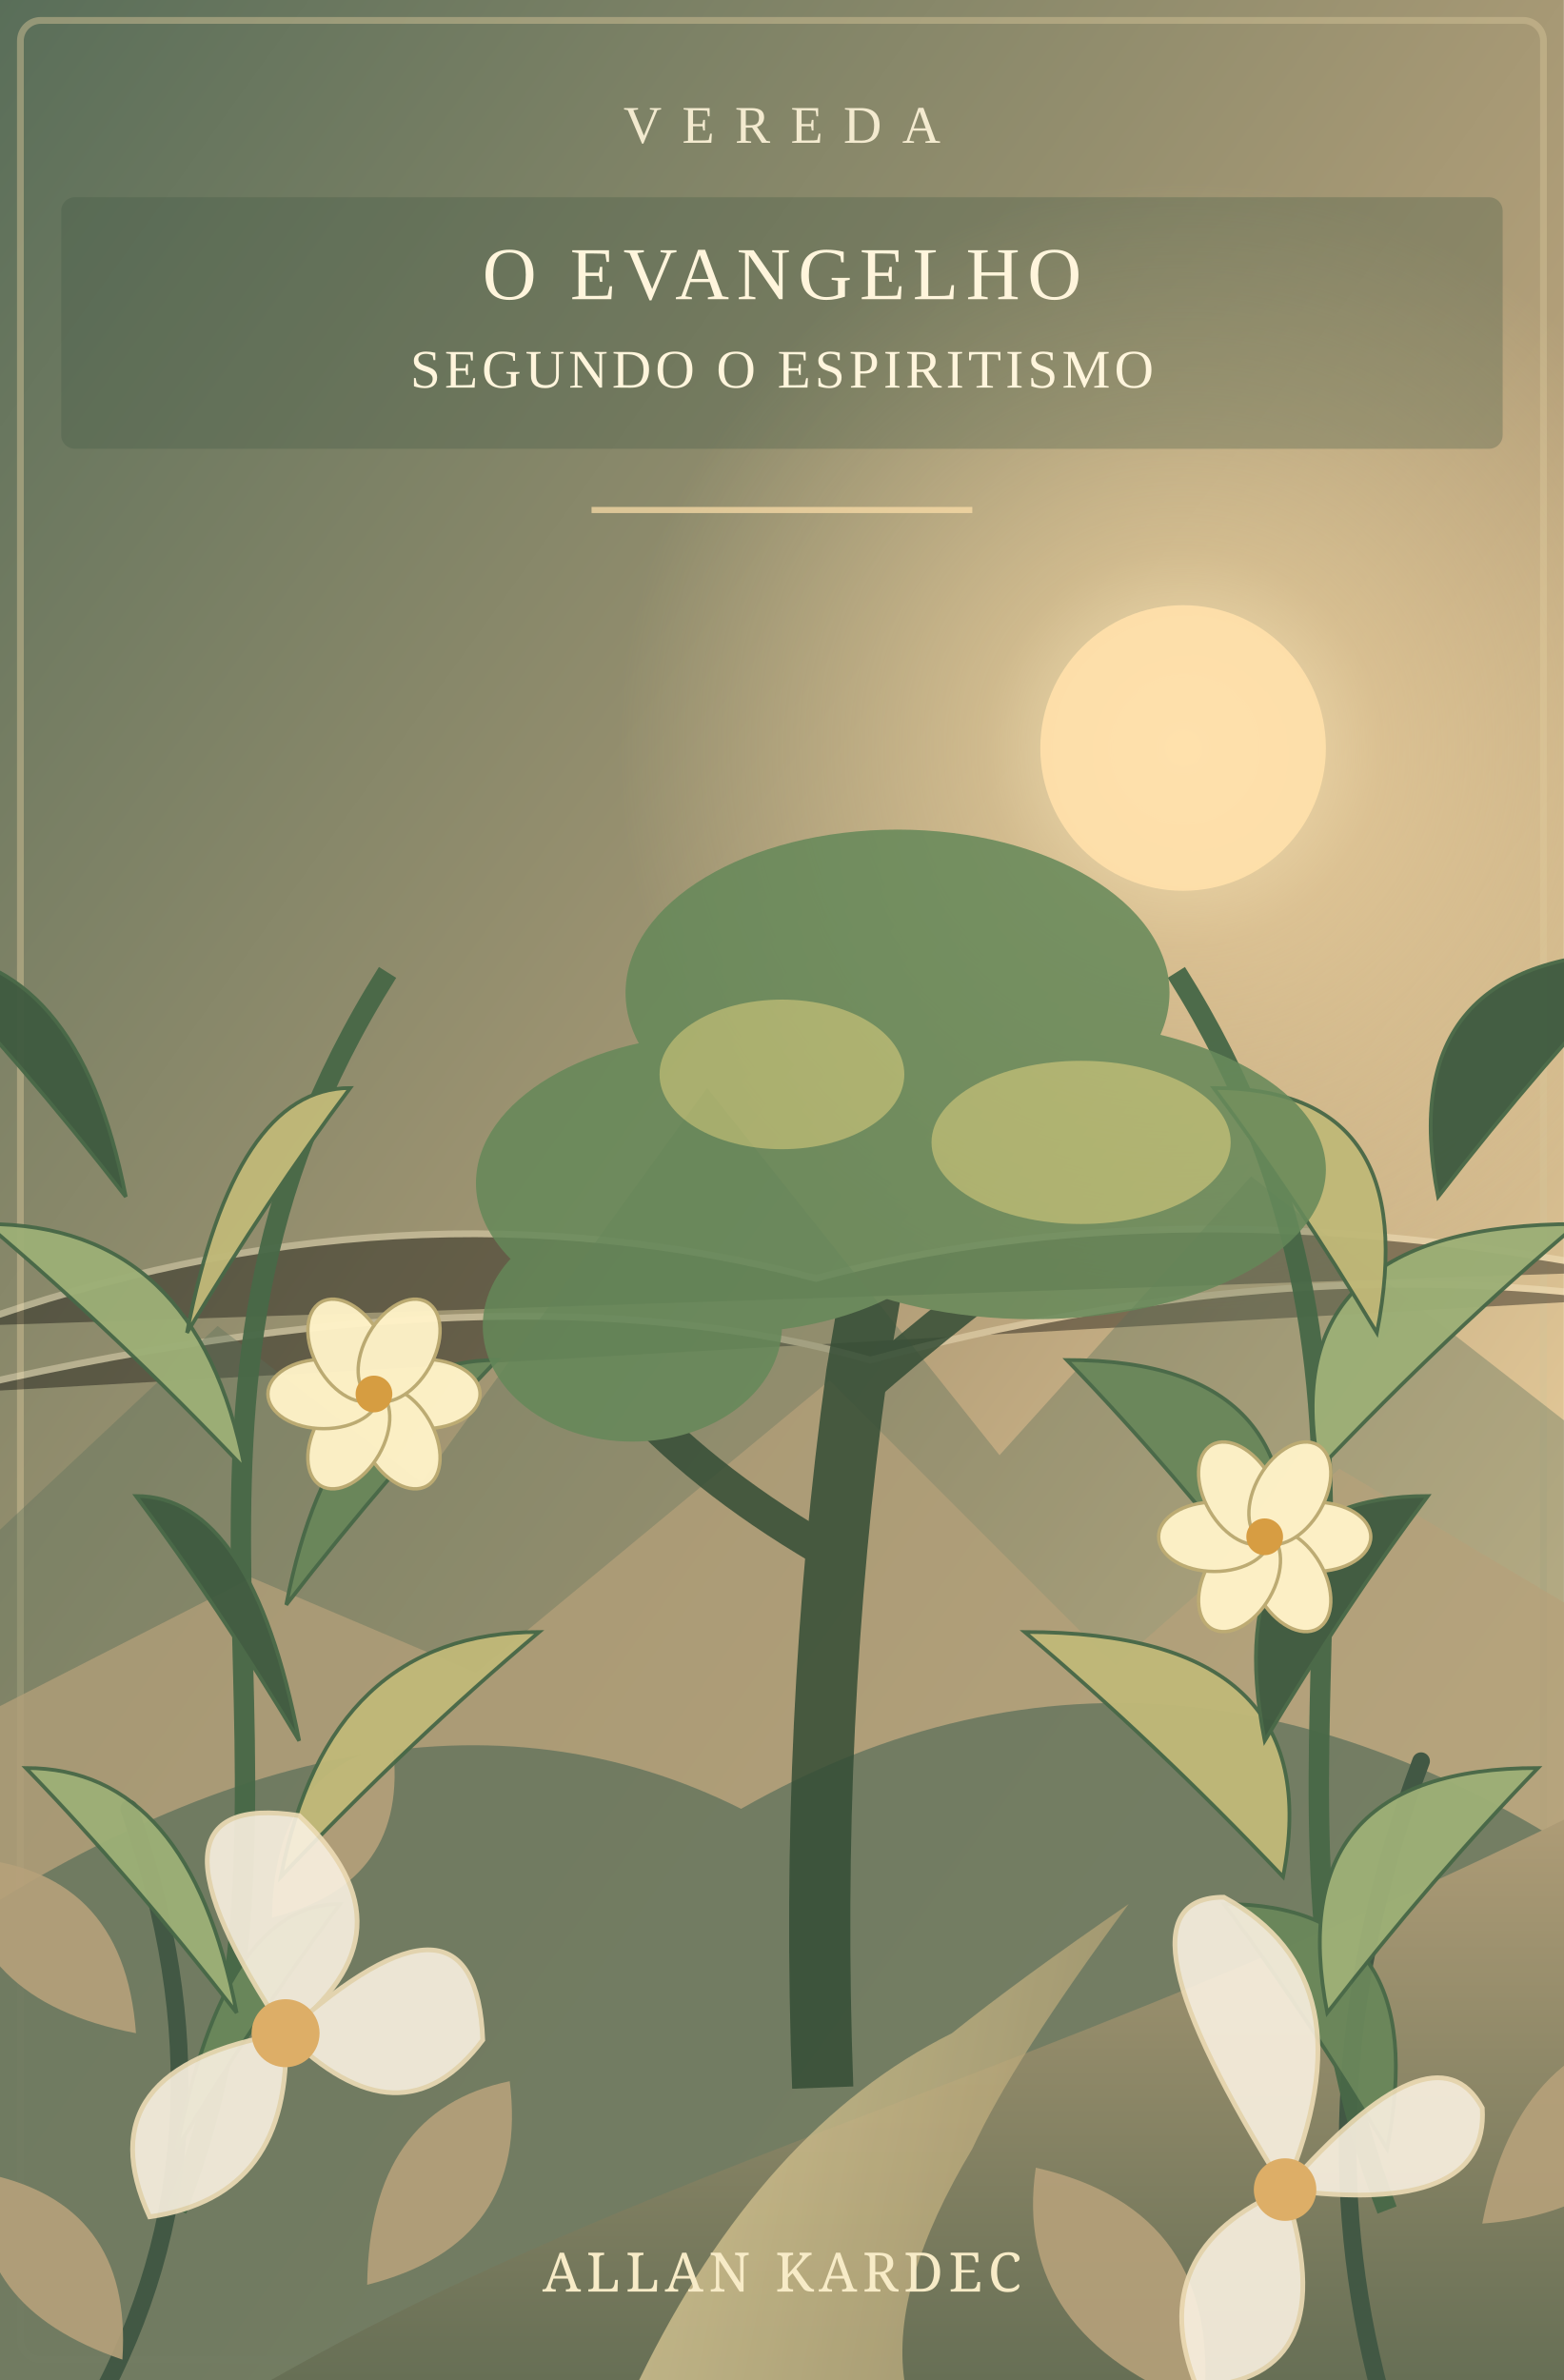
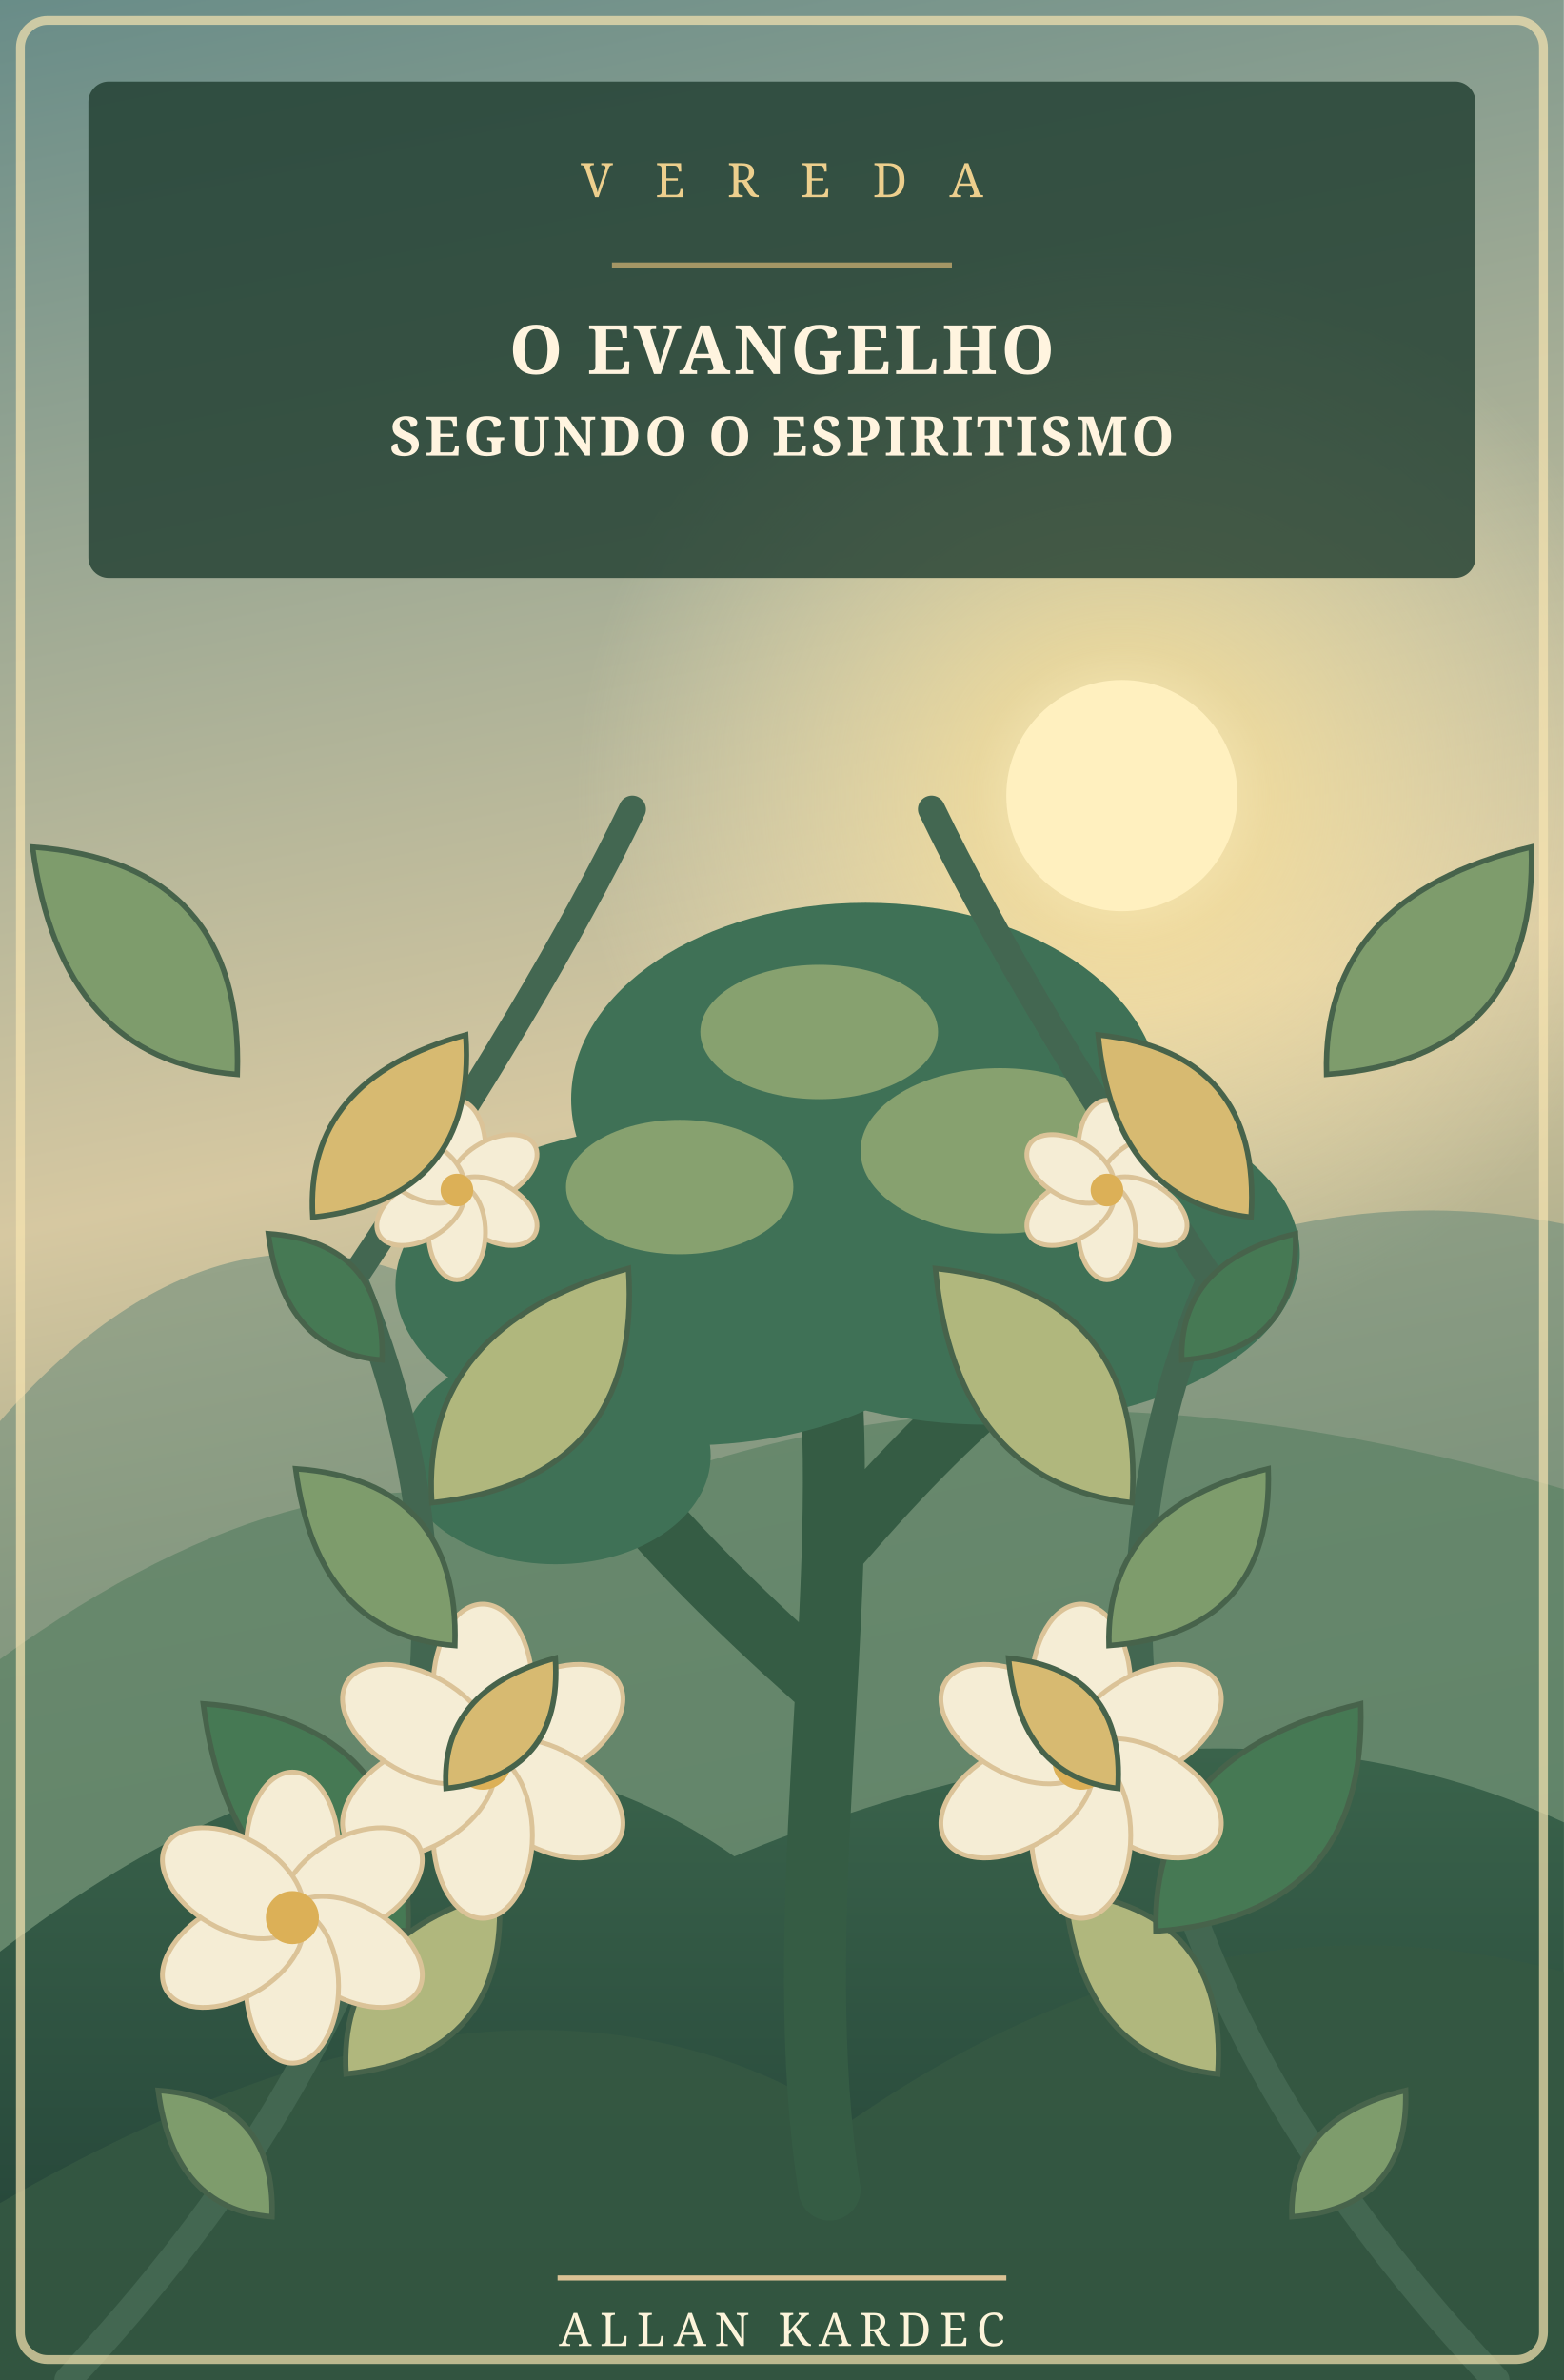
<svg xmlns="http://www.w3.org/2000/svg" viewBox="0 0 230 350" role="img" aria-labelledby="t d">
  <defs>
-     <linearGradient id="sky" x1="0" y1="0" x2=".9" y2="1">
-       <stop offset="0" stop-color="#596e59" />
-       <stop offset=".60" stop-color="#b6a17a" />
-       <stop offset="1" stop-color="#ffe0aa" />
-     </linearGradient>
-     <linearGradient id="front" x1="0" y1="0" x2="0" y2="1">
-       <stop offset="0" stop-color="#b6a17a" />
-       <stop offset="1" stop-color="#425844" />
+     <linearGradient id="sky" x1="0" y1="0" x2=".13" y2="1">
+       <stop stop-color="#688c88" />
+       <stop offset=".51" stop-color="#d6c8a1" />
+       <stop offset="1" stop-color="#58765e" />
    </linearGradient>
    <radialGradient id="halo">
-       <stop offset="0" stop-color="#fff2c8" stop-opacity=".95" />
-       <stop offset=".35" stop-color="#ffe0aa" stop-opacity=".48" />
-       <stop offset="1" stop-color="#ffe0aa" stop-opacity="0" />
+       <stop stop-color="#fff6cf" stop-opacity="1" />
+       <stop offset=".27" stop-color="#ffe6a0" stop-opacity=".66" />
+       <stop offset="1" stop-color="#ffefc1" stop-opacity="0" />
    </radialGradient>
-     <linearGradient id="trail" x1="0" y1="0" x2="1" y2=".2">
-       <stop offset="0" stop-color="#ead7a0" />
-       <stop offset="1" stop-color="#b3a174" />
+     <linearGradient id="near" x1="0" y1="0" x2="0" y2="1">
+       <stop stop-color="#3a634b" />
+       <stop offset="1" stop-color="#213f35" />
    </linearGradient>
  </defs>
  <rect width="230" height="350" fill="url(#sky)" />
-   <rect x="3" y="3" width="224" height="344" rx="3" fill="none" stroke="#d4c297" opacity=".48" stroke-width="1" />
-   <circle cx="174" cy="110" r="83" fill="url(#halo)" />
-   <circle cx="174" cy="110" r="21" fill="#ffe0aa" opacity=".93" />
-   <g stroke="#fff1cd" opacity=".37" stroke-width="1">
-     <path d="M-5 195 Q59 172 120 188 Q172 174 239 187" />
-     <path d="M-9 205 Q75 185 128 200 Q188 184 239 191" />
-   </g>
-   <path d="M-15 239 L32 195 62 218 104 160 147 214 184 173 243 219 243 351 -15 351Z" fill="#596e59" opacity=".37" />
-   <path d="M-10 256 L37 232 70 246 122 203 164 245 197 216 239 241 239 350 -10 350Z" fill="#b6a17a" opacity=".72" />
-   <path d="M-16 290 Q55 239 109 266 Q174 229 243 280 L243 350 -16 350Z" fill="#596e59" opacity=".70" />
-   <path d="M-20 392 C68 318 130 320 249 258 L249 392Z" fill="url(#front)" />
-   <path d="M94 350 Q112 313 140 299 Q150 291 166 280 Q149 303 143 316 Q131 336 133 350Z" fill="url(#trail)" opacity=".72" />
-   <g stroke="#425844" stroke-width="2.6" fill="none" stroke-linecap="round">
-     <path d="M14 354 Q36 314 19 266" />
-     <path d="M203 352 Q191 307 209 259" />
-   </g>
-   <g>
-     <path transform="translate(20 299) rotate(-45) scale(0.85)" d="M0 0 Q-17 -25 0 -43 Q19 -22 0 0Z" fill="#b6a17a" opacity=".90" />
-     <path transform="translate(40 282) rotate(35) scale(0.72)" d="M0 0 Q-17 -25 0 -43 Q19 -22 0 0Z" fill="#b6a17a" opacity=".90" />
-     <path transform="translate(18 347) rotate(-37) scale(0.8)" d="M0 0 Q-17 -25 0 -43 Q19 -22 0 0Z" fill="#b6a17a" opacity=".90" />
-     <path transform="translate(54 336) rotate(35) scale(0.85)" d="M0 0 Q-17 -25 0 -43 Q19 -22 0 0Z" fill="#b6a17a" opacity=".90" />
-     <path transform="translate(218 327) rotate(45) scale(0.95)" d="M0 0 Q-17 -25 0 -43 Q19 -22 0 0Z" fill="#b6a17a" opacity=".90" />
-     <path transform="translate(177 354) rotate(-35) scale(1)" d="M0 0 Q-17 -25 0 -43 Q19 -22 0 0Z" fill="#b6a17a" opacity=".90" />
-   </g>
-   <g opacity=".96">
-     <path d="M26 325 C51 260 16 208 57 143" fill="none" stroke="#486847" stroke-width="3" />
-     <path d="M26 316 Q38 296 50 280 Q33 280 26 316Z" fill="#69865a" stroke="#486847" stroke-width=".55" />
-     <path d="M34.8 296 Q19.3 276 3.8 260 Q27.8 260 34.8 296Z" fill="#9caf76" stroke="#486847" stroke-width=".55" />
-     <path d="M41.3 276 Q60.3 256 79.3 240 Q48.3 240 41.3 276Z" fill="#c0b878" stroke="#486847" stroke-width=".55" />
-     <path d="M44 256 Q32 236 20 220 Q37 220 44 256Z" fill="#3e5b3f" stroke="#486847" stroke-width=".55" />
-     <path d="M42.1 236 Q57.6 216 73.1 200 Q49.1 200 42.1 236Z" fill="#69865a" stroke="#486847" stroke-width=".55" />
-     <path d="M36 216 Q17 196 -2 180 Q29 180 36 216Z" fill="#9caf76" stroke="#486847" stroke-width=".55" />
-     <path d="M27.5 196 Q39.5 176 51.5 160 Q34.5 160 27.5 196Z" fill="#c0b878" stroke="#486847" stroke-width=".55" />
-     <path d="M18.5 176 Q3 156 -12.5 140 Q11.5 140 18.5 176Z" fill="#3e5b3f" stroke="#486847" stroke-width=".55" />
-     <path d="M204 325 C179 260 214 208 173 143" fill="none" stroke="#486847" stroke-width="3" />
-     <path d="M204 316 Q192 296 180 280 Q211 280 204 316Z" fill="#69865a" stroke="#486847" stroke-width=".55" />
-     <path d="M195.2 296 Q210.7 276 226.2 260 Q188.2 260 195.2 296Z" fill="#9caf76" stroke="#486847" stroke-width=".55" />
-     <path d="M188.7 276 Q169.7 256 150.7 240 Q195.7 240 188.7 276Z" fill="#c0b878" stroke="#486847" stroke-width=".55" />
-     <path d="M186 256 Q198 236 210 220 Q179 220 186 256Z" fill="#3e5b3f" stroke="#486847" stroke-width=".55" />
-     <path d="M187.9 236 Q172.4 216 156.9 200 Q194.9 200 187.9 236Z" fill="#69865a" stroke="#486847" stroke-width=".55" />
-     <path d="M194 216 Q213 196 232 180 Q187 180 194 216Z" fill="#9caf76" stroke="#486847" stroke-width=".55" />
-     <path d="M202.5 196 Q190.5 176 178.5 160 Q209.5 160 202.5 196Z" fill="#c0b878" stroke="#486847" stroke-width=".55" />
-     <path d="M211.5 176 Q227 156 242.5 140 Q204.5 140 211.5 176Z" fill="#3e5b3f" stroke="#486847" stroke-width=".55" />
-     <g>
-       <ellipse cx="62.4" cy="205" rx="5.1" ry="8.2" transform="rotate(90 62.4 205)" fill="#fff2c8" stroke="#bdac73" stroke-width=".5" />
-       <ellipse cx="58.7" cy="211.4" rx="5.1" ry="8.2" transform="rotate(150 58.7 211.4)" fill="#fff2c8" stroke="#bdac73" stroke-width=".5" />
-       <ellipse cx="51.3" cy="211.4" rx="5.1" ry="8.2" transform="rotate(210 51.3 211.4)" fill="#fff2c8" stroke="#bdac73" stroke-width=".5" />
-       <ellipse cx="47.6" cy="205" rx="5.1" ry="8.2" transform="rotate(270 47.6 205)" fill="#fff2c8" stroke="#bdac73" stroke-width=".5" />
-       <ellipse cx="51.3" cy="198.6" rx="5.1" ry="8.2" transform="rotate(330 51.3 198.6)" fill="#fff2c8" stroke="#bdac73" stroke-width=".5" />
-       <ellipse cx="58.7" cy="198.6" rx="5.1" ry="8.2" transform="rotate(390 58.7 198.6)" fill="#fff2c8" stroke="#bdac73" stroke-width=".5" />
-       <circle cx="55" cy="205" r="2.7" fill="#d99d40" />
+   <circle cx="165" cy="117" r="80" fill="url(#halo)" />
+   <circle cx="165" cy="117" r="17" fill="#fff0bf" />
+   <path d="M0 209Q35 169 73 194Q118 156 153 196Q190 172 230 180V350H0Z" fill="#668878" opacity=".55" />
+   <path d="M0 244Q47 210 83 223Q145 194 230 219V350H0Z" fill="#5f8366" opacity=".77" />
+   <path d="M0 287Q61 240 108 273Q178 244 230 268V350H0Z" fill="url(#near)" />
+   <path d="M0 324Q76 280 125 312Q177 276 230 290V350H0Z" fill="#355842" opacity=".85" />
+   <g transform="translate(122 322) scale(0.76)">
+     <path d="M0 0 C-8 -50 4 -112 0 -160M-3 -99 Q-49 -140 -57 -165M2 -125Q40 -169 61 -171" fill="none" stroke="#355c44" stroke-width="12" stroke-linecap="round" />
+     <g fill="#3f7156">
+       <ellipse cx="-28" cy="-175" rx="56" ry="31" />
+       <ellipse cx="31" cy="-181" rx="60" ry="33" />
+       <ellipse cx="7" cy="-211" rx="57" ry="38" />
+       <ellipse cx="-53" cy="-142" rx="30" ry="21" />
    </g>
-     <g>
-       <ellipse cx="193.4" cy="226" rx="5.1" ry="8.2" transform="rotate(90 193.4 226)" fill="#fff2c8" stroke="#bdac73" stroke-width=".5" />
-       <ellipse cx="189.7" cy="232.4" rx="5.1" ry="8.2" transform="rotate(150 189.7 232.4)" fill="#fff2c8" stroke="#bdac73" stroke-width=".5" />
-       <ellipse cx="182.3" cy="232.4" rx="5.1" ry="8.2" transform="rotate(210 182.3 232.4)" fill="#fff2c8" stroke="#bdac73" stroke-width=".5" />
-       <ellipse cx="178.6" cy="226" rx="5.1" ry="8.2" transform="rotate(270 178.6 226)" fill="#fff2c8" stroke="#bdac73" stroke-width=".5" />
-       <ellipse cx="182.3" cy="219.6" rx="5.1" ry="8.2" transform="rotate(330 182.3 219.6)" fill="#fff2c8" stroke="#bdac73" stroke-width=".5" />
-       <ellipse cx="189.7" cy="219.6" rx="5.1" ry="8.2" transform="rotate(390 189.7 219.6)" fill="#fff2c8" stroke="#bdac73" stroke-width=".5" />
-       <circle cx="186" cy="226" r="2.7" fill="#d99d40" />
-     </g>
-     <g opacity=".88">
-       <path d="M121 307 Q119 253 126 202 L134 155" stroke="#344d35" stroke-width="9" fill="none" />
-       <path d="M123 229 Q86 208 77 179 M126 205Q158 177 179 169" stroke="#344d35" stroke-width="5" fill="none" />
-       <g fill="#648858">
-         <ellipse cx="107" cy="174" rx="37" ry="22" />
-         <ellipse cx="152" cy="172" rx="43" ry="22" />
-         <ellipse cx="132" cy="146" rx="40" ry="24" />
-         <ellipse cx="93" cy="195" rx="22" ry="17" />
-       </g>
-       <g fill="#abb36e">
-         <ellipse cx="115" cy="158" rx="18" ry="11" />
-         <ellipse cx="159" cy="168" rx="22" ry="12" />
-       </g>
+     <g fill="#98ac76" opacity=".8">
+       <ellipse cx="-29" cy="-194" rx="22" ry="13" />
+       <ellipse cx="33" cy="-201" rx="27" ry="16" />
+       <ellipse cx="-2" cy="-224" rx="23" ry="13" />
    </g>
  </g>
-   <g fill="#f8f0df" opacity=".91" stroke="#eddcb5" stroke-width=".7">
-     <path d="M42 299Q18 263 44 267Q62 284 42 299Z" />
-     <path d="M42 299Q70 274 71 300Q59 316 42 299Z" />
-     <path d="M42 299Q12 304 22 326Q43 323 42 299Z" />
-     <path d="M189 322Q162 279 180 279Q202 291 189 322Z" />
-     <path d="M189 322Q211 297 218 310Q219 326 189 322Z" />
-     <path d="M189 322Q168 331 176 351Q198 350 189 322Z" />
+   <path d="M10 350Q86 269 52 188Q80 146 93 119" stroke="#436751" stroke-width="4" fill="none" stroke-linecap="round" />
+   <path d="M0 0Q12.0 -12.5 0 -25.0Q-10.0 -10.5 0 0Z" transform="translate(40.0 326.0) rotate(-42)" fill="#7e9c6c" stroke="#47634b" stroke-width=".8" />
+   <path d="M0 0Q16.8 -17.5 0 -35.0Q-14.0 -14.7 0 0Z" transform="translate(50.9 305.0) rotate(40)" fill="#b0b77d" stroke="#47634b" stroke-width=".8" />
+   <path d="M0 0Q21.6 -22.5 0 -45.0Q-18.0 -18.9 0 0Z" transform="translate(60.0 284.0) rotate(-42)" fill="#467954" stroke="#47634b" stroke-width=".8" />
+   <g transform="translate(71.0 259.0)">
+     <ellipse cx="0" cy="-10.9" rx="7.3" ry="12.2" transform="rotate(0)" fill="#f5edd5" stroke="#dbc398" stroke-width=".7" />
+     <ellipse cx="0" cy="-10.9" rx="7.3" ry="12.2" transform="rotate(60)" fill="#f5edd5" stroke="#dbc398" stroke-width=".7" />
+     <ellipse cx="0" cy="-10.9" rx="7.3" ry="12.2" transform="rotate(120)" fill="#f5edd5" stroke="#dbc398" stroke-width=".7" />
+     <ellipse cx="0" cy="-10.9" rx="7.3" ry="12.2" transform="rotate(180)" fill="#f5edd5" stroke="#dbc398" stroke-width=".7" />
+     <ellipse cx="0" cy="-10.9" rx="7.3" ry="12.2" transform="rotate(240)" fill="#f5edd5" stroke="#dbc398" stroke-width=".7" />
+     <ellipse cx="0" cy="-10.9" rx="7.3" ry="12.2" transform="rotate(300)" fill="#f5edd5" stroke="#dbc398" stroke-width=".7" />
+     <circle r="4.2" fill="#dcb057" />
  </g>
-   <circle cx="42" cy="299" r="5" fill="#ddae67" />
-   <circle cx="189" cy="322" r="4.6" fill="#ddae67" />
-   <g opacity=".9" fill="#fff5da" font-family="Georgia, 'Times New Roman', serif" text-anchor="middle">
-     <text x="115" y="21" font-size="7.8" letter-spacing="3">VEREDA</text>
+   <path d="M0 0Q12.0 -12.5 0 -25.0Q-10.0 -10.5 0 0Z" transform="translate(65.6 263.0) rotate(40)" fill="#d7ba71" stroke="#47634b" stroke-width=".8" />
+   <path d="M0 0Q16.8 -17.5 0 -35.0Q-14.0 -14.7 0 0Z" transform="translate(66.9 242.0) rotate(-42)" fill="#7e9c6c" stroke="#47634b" stroke-width=".8" />
+   <path d="M0 0Q21.6 -22.5 0 -45.0Q-18.0 -18.9 0 0Z" transform="translate(63.5 221.0) rotate(40)" fill="#b0b77d" stroke="#47634b" stroke-width=".8" />
+   <path d="M0 0Q12.0 -12.5 0 -25.0Q-10.0 -10.5 0 0Z" transform="translate(56.2 200.0) rotate(-42)" fill="#467954" stroke="#47634b" stroke-width=".8" />
+   <g transform="translate(67.2 175.0)">
+     <ellipse cx="0" cy="-6.2" rx="4.2" ry="7.0" transform="rotate(0)" fill="#f5edd5" stroke="#dbc398" stroke-width=".7" />
+     <ellipse cx="0" cy="-6.2" rx="4.2" ry="7.0" transform="rotate(60)" fill="#f5edd5" stroke="#dbc398" stroke-width=".7" />
+     <ellipse cx="0" cy="-6.2" rx="4.2" ry="7.0" transform="rotate(120)" fill="#f5edd5" stroke="#dbc398" stroke-width=".7" />
+     <ellipse cx="0" cy="-6.2" rx="4.2" ry="7.0" transform="rotate(180)" fill="#f5edd5" stroke="#dbc398" stroke-width=".7" />
+     <ellipse cx="0" cy="-6.2" rx="4.2" ry="7.0" transform="rotate(240)" fill="#f5edd5" stroke="#dbc398" stroke-width=".7" />
+     <ellipse cx="0" cy="-6.2" rx="4.2" ry="7.0" transform="rotate(300)" fill="#f5edd5" stroke="#dbc398" stroke-width=".7" />
+     <circle r="2.4" fill="#dcb057" />
  </g>
-   <rect x="9" y="29" width="212" height="37" rx="2" fill="#425844" opacity=".31" />
-   <g fill="#fff5dc" font-family="Georgia, 'Times New Roman', serif" text-anchor="middle">
-     <text x="115" y="44" font-size="11" letter-spacing="1.1">O EVANGELHO</text>
-     <text x="115" y="57" font-size="8" letter-spacing=".6">SEGUNDO O ESPIRITISMO</text>
+   <path d="M0 0Q16.8 -17.5 0 -35.0Q-14.0 -14.7 0 0Z" transform="translate(46.0 179.0) rotate(40)" fill="#d7ba71" stroke="#47634b" stroke-width=".8" />
+   <path d="M0 0Q21.6 -22.5 0 -45.0Q-18.0 -18.9 0 0Z" transform="translate(34.9 158.0) rotate(-42)" fill="#7e9c6c" stroke="#47634b" stroke-width=".8" />
+   <path d="M220 350Q144 269 178 188Q150 146 137 119" stroke="#436751" stroke-width="4" fill="none" stroke-linecap="round" />
+   <path d="M0 0Q12.0 -12.5 0 -25.0Q-10.0 -10.5 0 0Z" transform="translate(190.0 326.0) rotate(42)" fill="#7e9c6c" stroke="#47634b" stroke-width=".8" />
+   <path d="M0 0Q16.8 -17.5 0 -35.0Q-14.0 -14.7 0 0Z" transform="translate(179.1 305.0) rotate(-40)" fill="#b0b77d" stroke="#47634b" stroke-width=".8" />
+   <path d="M0 0Q21.6 -22.5 0 -45.0Q-18.0 -18.9 0 0Z" transform="translate(170.0 284.0) rotate(42)" fill="#467954" stroke="#47634b" stroke-width=".8" />
+   <g transform="translate(159.0 259.0)">
+     <ellipse cx="0" cy="-10.9" rx="7.3" ry="12.2" transform="rotate(0)" fill="#f5edd5" stroke="#dbc398" stroke-width=".7" />
+     <ellipse cx="0" cy="-10.9" rx="7.3" ry="12.2" transform="rotate(60)" fill="#f5edd5" stroke="#dbc398" stroke-width=".7" />
+     <ellipse cx="0" cy="-10.9" rx="7.3" ry="12.2" transform="rotate(120)" fill="#f5edd5" stroke="#dbc398" stroke-width=".7" />
+     <ellipse cx="0" cy="-10.9" rx="7.3" ry="12.2" transform="rotate(180)" fill="#f5edd5" stroke="#dbc398" stroke-width=".7" />
+     <ellipse cx="0" cy="-10.9" rx="7.3" ry="12.2" transform="rotate(240)" fill="#f5edd5" stroke="#dbc398" stroke-width=".7" />
+     <ellipse cx="0" cy="-10.9" rx="7.3" ry="12.2" transform="rotate(300)" fill="#f5edd5" stroke="#dbc398" stroke-width=".7" />
+     <circle r="4.2" fill="#dcb057" />
  </g>
-   <path d="M87 75 H143" stroke="#ffe0aa" opacity=".7" stroke-width=".9" />
-   <text x="115" y="337" text-anchor="middle" font-family="Georgia,serif" font-size="8" fill="#f7ebc7" letter-spacing=".8">ALLAN KARDEC</text>
+   <path d="M0 0Q12.0 -12.5 0 -25.0Q-10.0 -10.5 0 0Z" transform="translate(164.4 263.0) rotate(-40)" fill="#d7ba71" stroke="#47634b" stroke-width=".8" />
+   <path d="M0 0Q16.8 -17.5 0 -35.0Q-14.0 -14.7 0 0Z" transform="translate(163.1 242.0) rotate(42)" fill="#7e9c6c" stroke="#47634b" stroke-width=".8" />
+   <path d="M0 0Q21.6 -22.5 0 -45.0Q-18.0 -18.9 0 0Z" transform="translate(166.5 221.0) rotate(-40)" fill="#b0b77d" stroke="#47634b" stroke-width=".8" />
+   <path d="M0 0Q12.0 -12.5 0 -25.0Q-10.0 -10.5 0 0Z" transform="translate(173.8 200.0) rotate(42)" fill="#467954" stroke="#47634b" stroke-width=".8" />
+   <g transform="translate(162.8 175.0)">
+     <ellipse cx="0" cy="-6.2" rx="4.2" ry="7.0" transform="rotate(0)" fill="#f5edd5" stroke="#dbc398" stroke-width=".7" />
+     <ellipse cx="0" cy="-6.2" rx="4.2" ry="7.0" transform="rotate(60)" fill="#f5edd5" stroke="#dbc398" stroke-width=".7" />
+     <ellipse cx="0" cy="-6.2" rx="4.2" ry="7.0" transform="rotate(120)" fill="#f5edd5" stroke="#dbc398" stroke-width=".7" />
+     <ellipse cx="0" cy="-6.2" rx="4.2" ry="7.0" transform="rotate(180)" fill="#f5edd5" stroke="#dbc398" stroke-width=".7" />
+     <ellipse cx="0" cy="-6.2" rx="4.2" ry="7.0" transform="rotate(240)" fill="#f5edd5" stroke="#dbc398" stroke-width=".7" />
+     <ellipse cx="0" cy="-6.2" rx="4.2" ry="7.0" transform="rotate(300)" fill="#f5edd5" stroke="#dbc398" stroke-width=".7" />
+     <circle r="2.4" fill="#dcb057" />
+   </g>
+   <path d="M0 0Q16.8 -17.5 0 -35.0Q-14.0 -14.7 0 0Z" transform="translate(184.0 179.0) rotate(-40)" fill="#d7ba71" stroke="#47634b" stroke-width=".8" />
+   <path d="M0 0Q21.6 -22.5 0 -45.0Q-18.0 -18.9 0 0Z" transform="translate(195.1 158.0) rotate(42)" fill="#7e9c6c" stroke="#47634b" stroke-width=".8" />
+   <g transform="translate(43.0 282.0)">
+     <ellipse cx="0" cy="-10.1" rx="6.8" ry="11.3" transform="rotate(0)" fill="#f5edd5" stroke="#dbc398" stroke-width=".7" />
+     <ellipse cx="0" cy="-10.1" rx="6.8" ry="11.3" transform="rotate(60)" fill="#f5edd5" stroke="#dbc398" stroke-width=".7" />
+     <ellipse cx="0" cy="-10.1" rx="6.8" ry="11.3" transform="rotate(120)" fill="#f5edd5" stroke="#dbc398" stroke-width=".7" />
+     <ellipse cx="0" cy="-10.1" rx="6.8" ry="11.3" transform="rotate(180)" fill="#f5edd5" stroke="#dbc398" stroke-width=".7" />
+     <ellipse cx="0" cy="-10.1" rx="6.8" ry="11.3" transform="rotate(240)" fill="#f5edd5" stroke="#dbc398" stroke-width=".7" />
+     <ellipse cx="0" cy="-10.1" rx="6.8" ry="11.3" transform="rotate(300)" fill="#f5edd5" stroke="#dbc398" stroke-width=".7" />
+     <circle r="3.9" fill="#dcb057" />
+   </g>
+   <rect x="13" y="12" width="204" height="73" rx="3" fill="#203e30" opacity=".81" />
+   <text x="115" y="29" text-anchor="middle" font-family="Georgia, serif" font-size="7" letter-spacing="2.2" fill="#edcf8d">V E R E D A</text>
+   <path d="M90 39h50" stroke="#c9ad70" stroke-width=".8" opacity=".75" />
+   <text x="115" y="55" text-anchor="middle" font-family="Georgia, serif" font-weight="bold" font-size="10" letter-spacing=".5" fill="#fff4df">O EVANGELHO</text>
+   <text x="115" y="67" text-anchor="middle" font-family="Georgia, serif" font-weight="bold" font-size="8" letter-spacing=".5" fill="#fff4df">SEGUNDO O ESPIRITISMO</text>
+   <rect x="3" y="3" width="224" height="344" rx="4" fill="none" stroke="#f7e4b0" stroke-width="1.3" opacity=".7" />
+   <path d="M82 335h66" stroke="#dbc295" stroke-width=".75" />
+   <text x="115" y="345" text-anchor="middle" font-family="Georgia, serif" font-size="6.8" letter-spacing="1.2" fill="#fcf4da">ALLAN KARDEC</text>
</svg>
